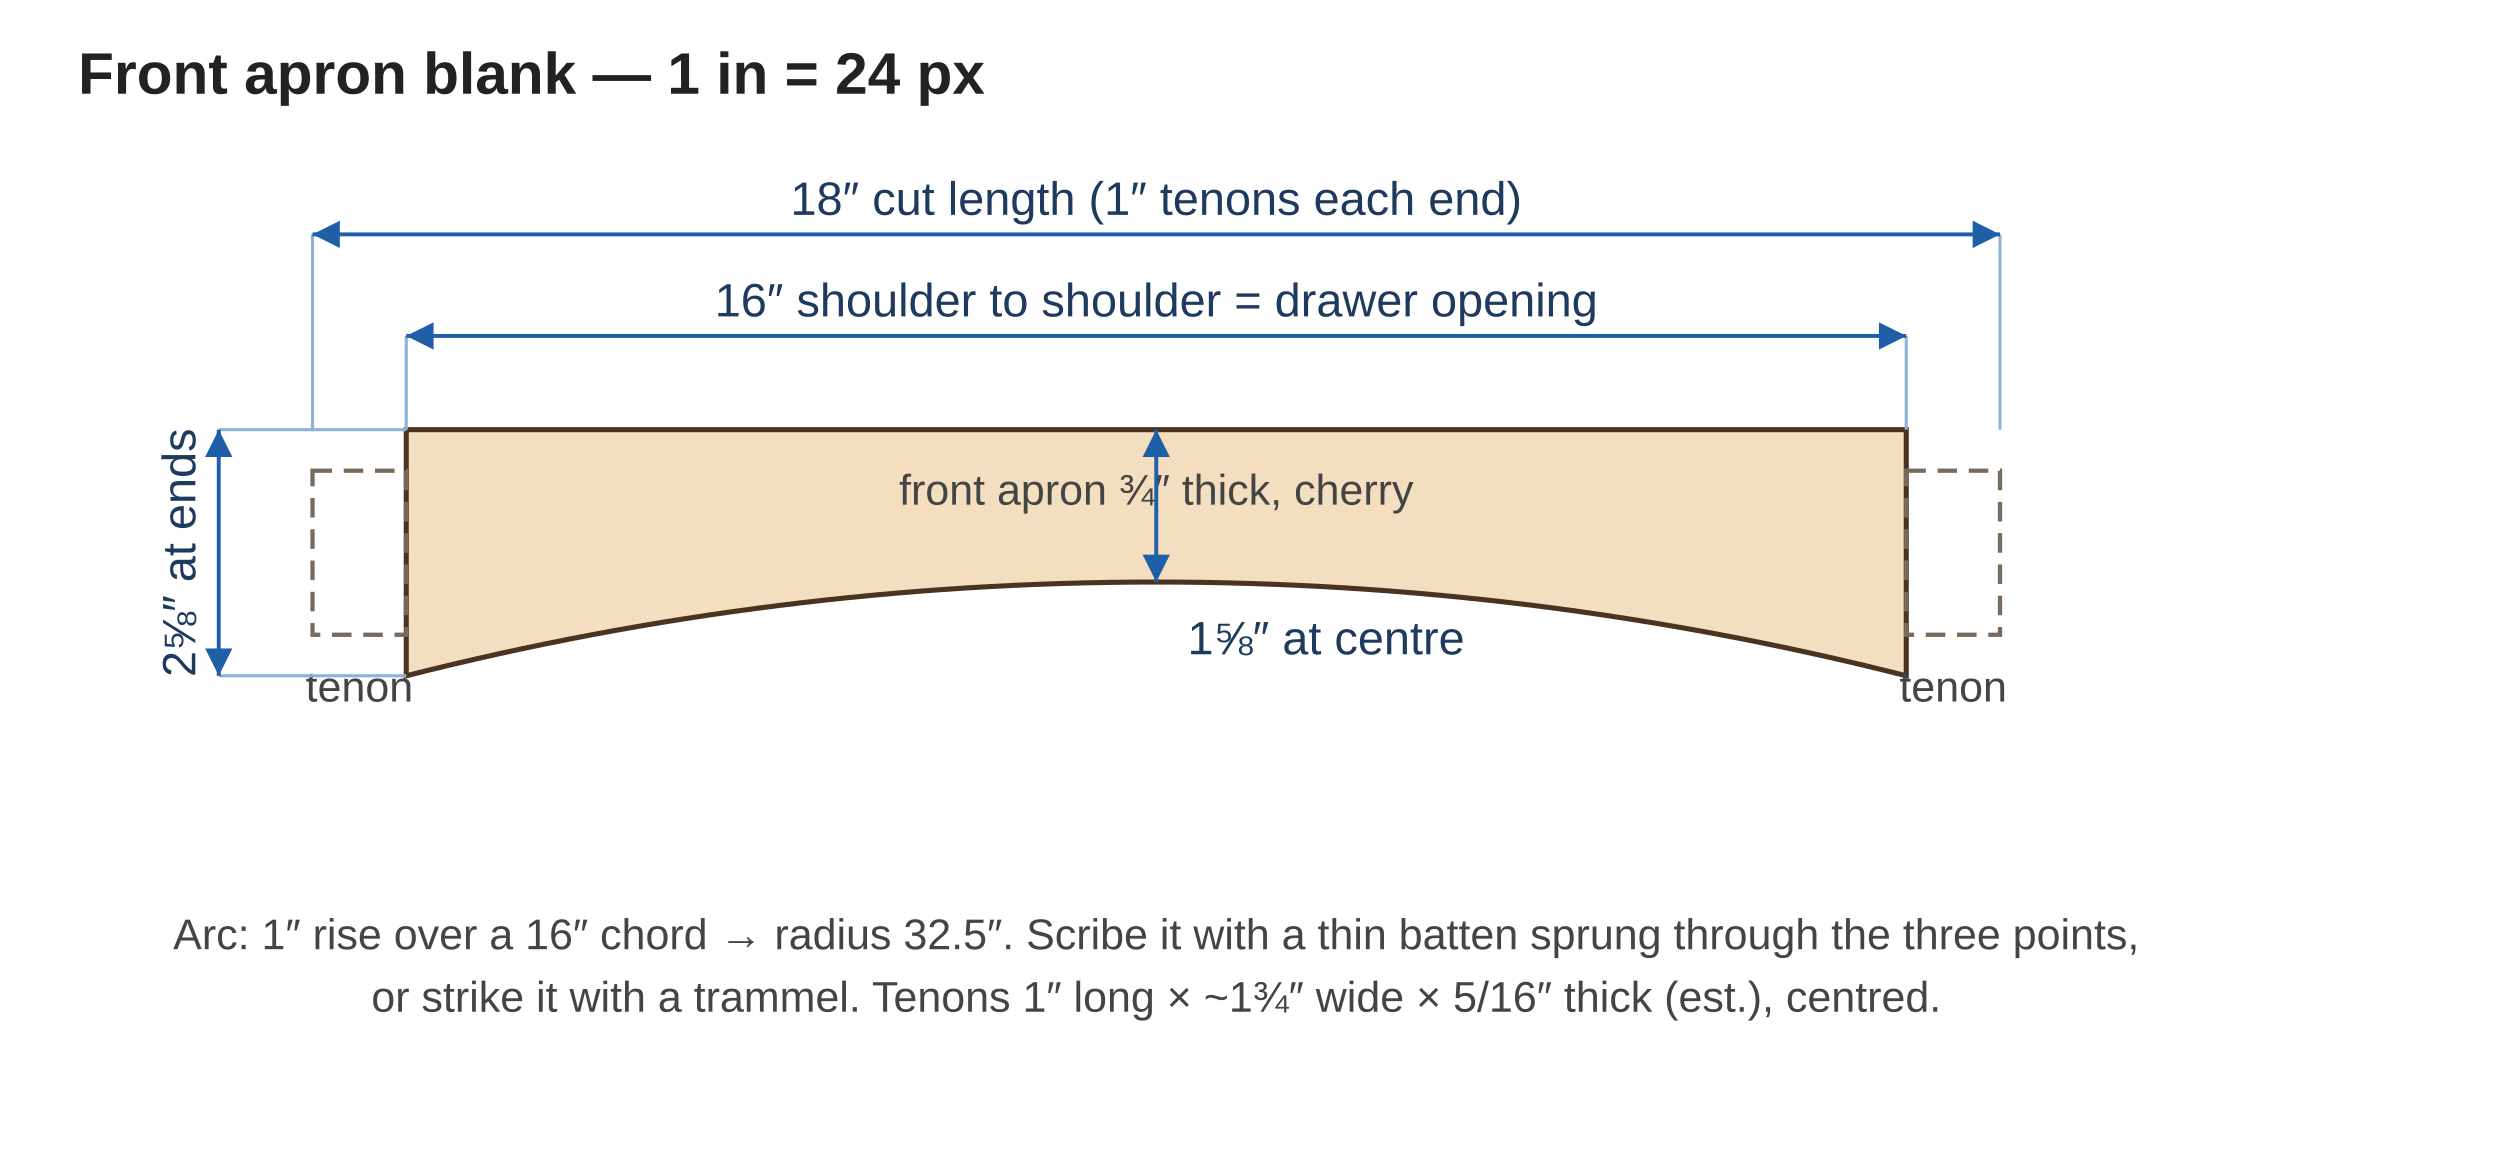
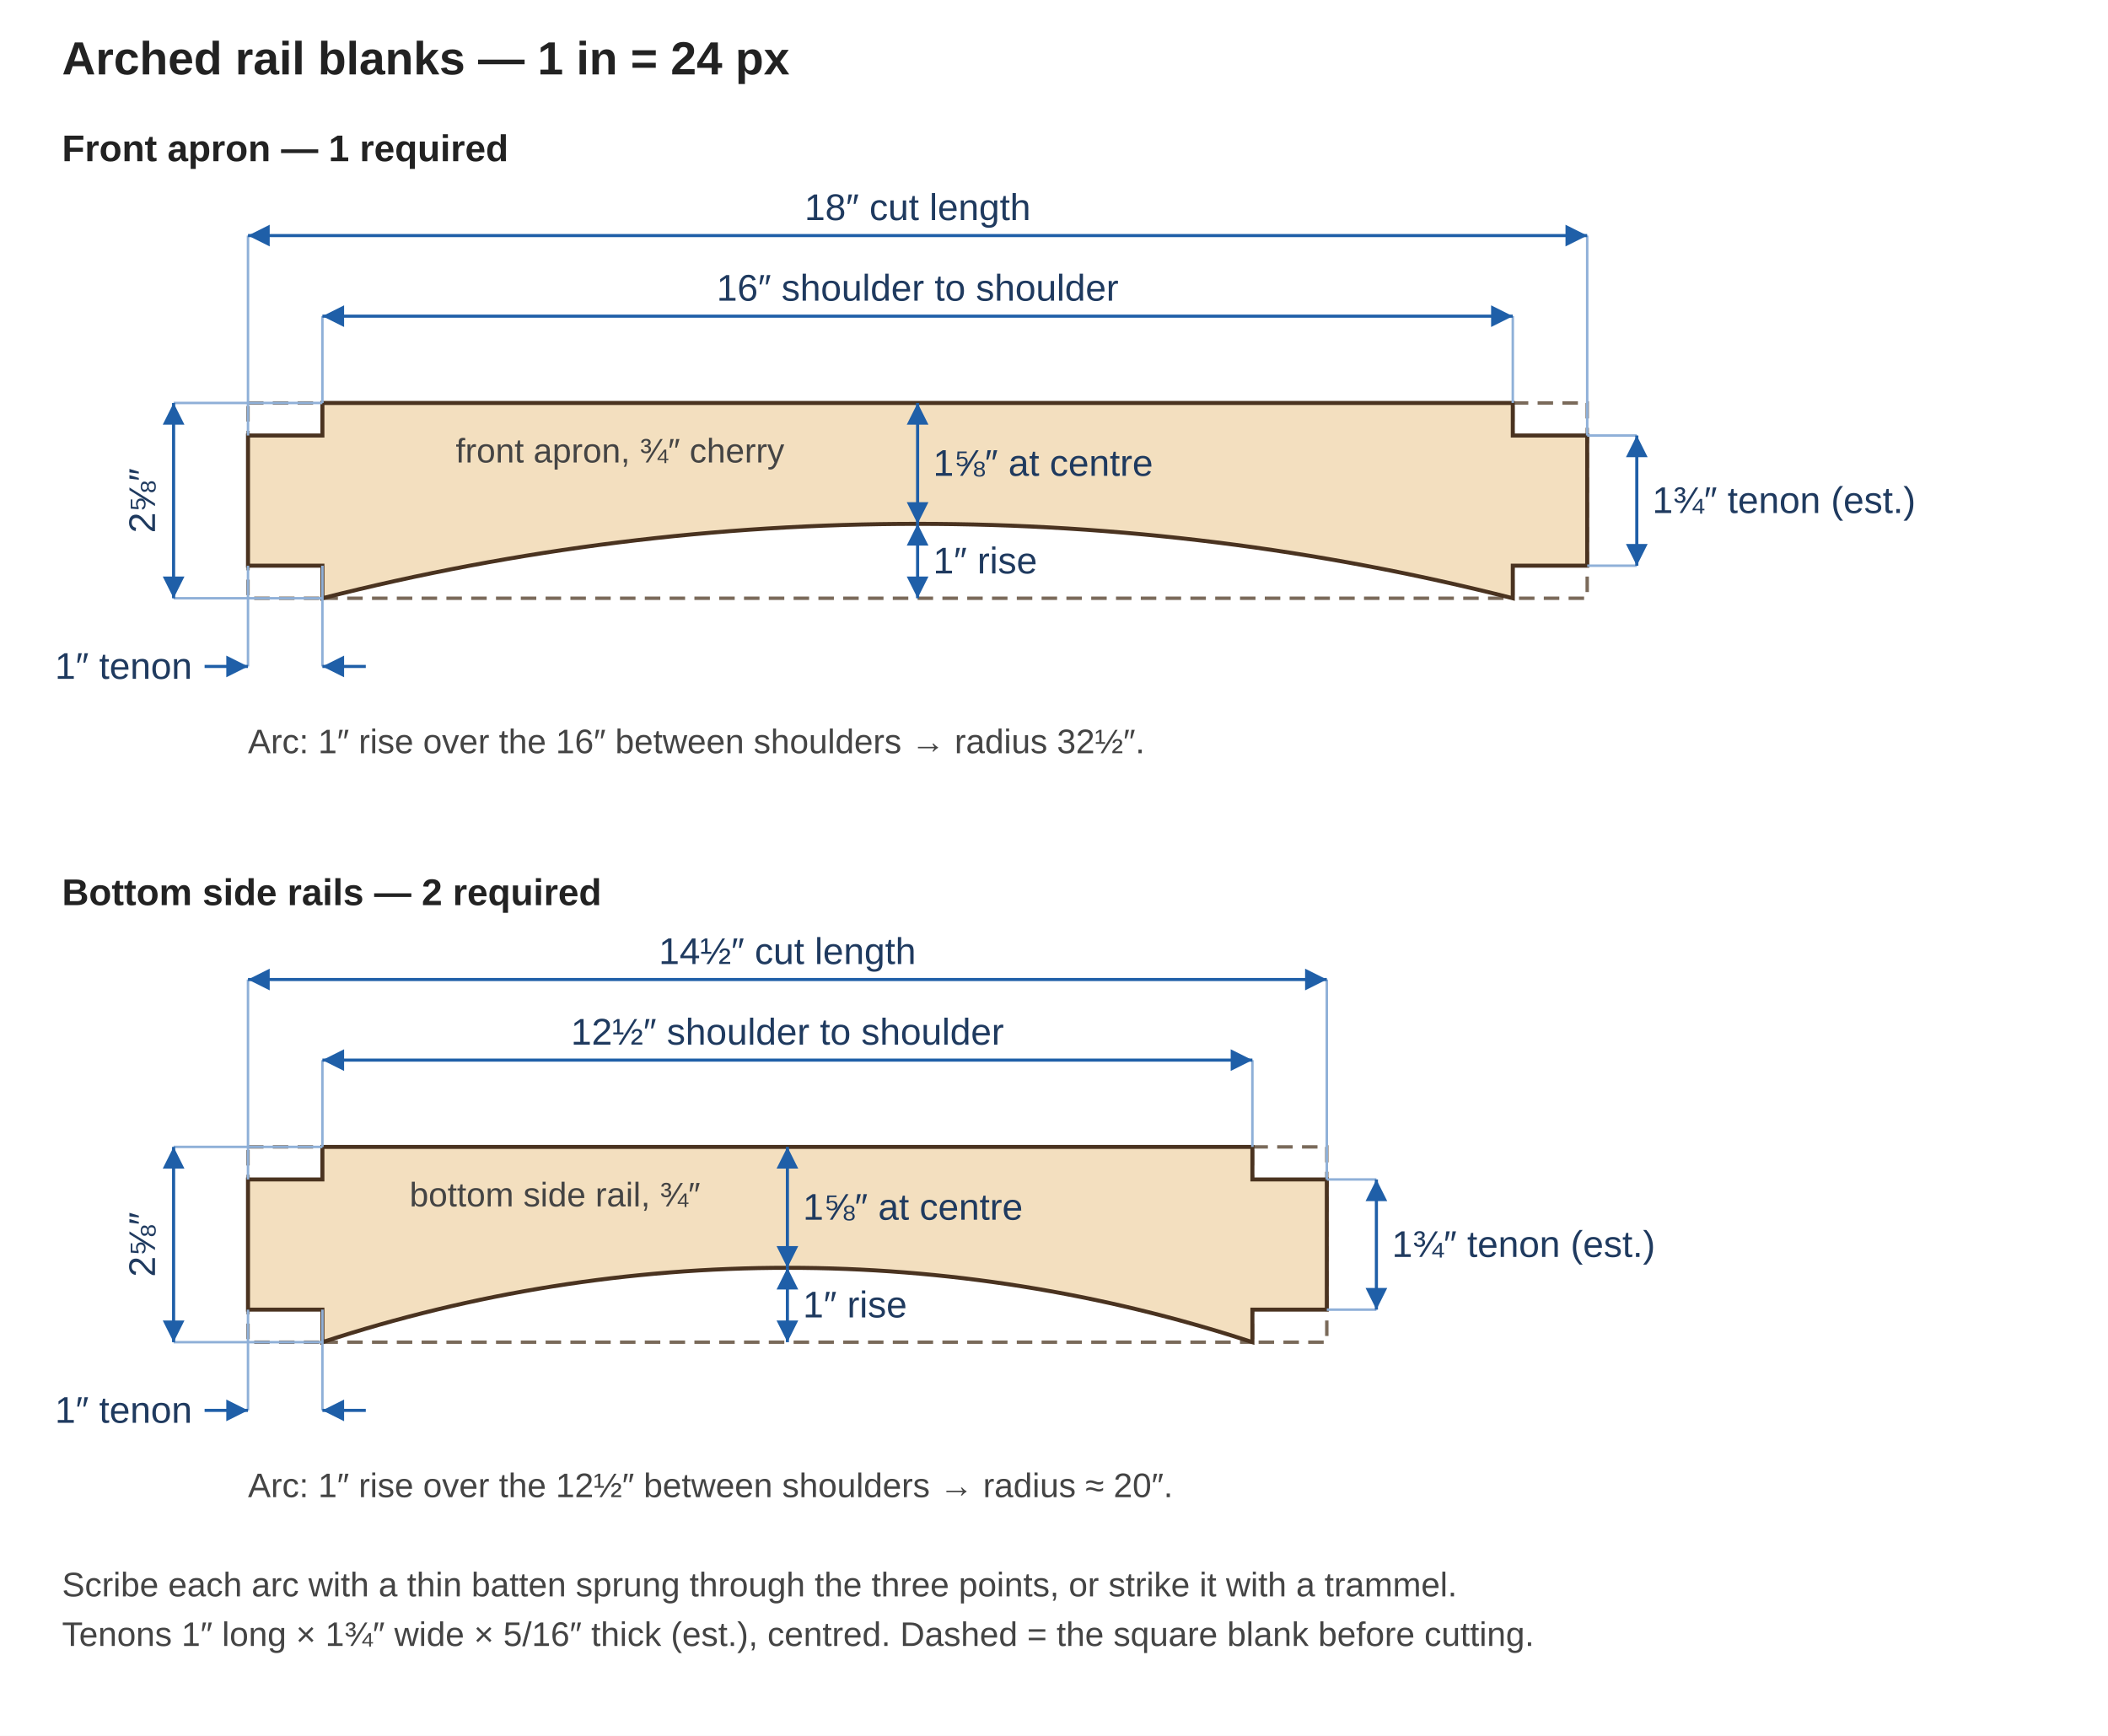
- <svg xmlns="http://www.w3.org/2000/svg" viewBox="0 0 640 300" width="640" height="300" role="img" aria-label="Heartwood Shaker nightstand, front apron blank">
+ <svg xmlns="http://www.w3.org/2000/svg" viewBox="0 0 680 560" width="680" height="560" role="img" aria-label="Heartwood Shaker nightstand, arched rail blanks">
  <style>
  .bg{fill:#fff}
  .wood{fill:#ecd2ac;stroke:#4a3320;stroke-width:1.3;stroke-linejoin:round}
  .leg{fill:#dcb988;stroke:#4a3320;stroke-width:1.3}
  .face{fill:#f3dfbf;stroke:#4a3320;stroke-width:1.3}
  .pull{fill:#5a3b26;stroke:#2b1a0f;stroke-width:1}
  .shelf{fill:#e6c79c;stroke:#4a3320;stroke-width:1.3}
  .hid{fill:none;stroke:#7a6a5a;stroke-width:1.1;stroke-dasharray:5 3}
  .spacer{fill:#cfc3b4;stroke:#6b5b4b;stroke-width:1}
  .floor{stroke:#333;stroke-width:1.6}
  .dim{stroke:#1f5fa8;stroke-width:1;fill:none}
  .ext{stroke:#8fb0d8;stroke-width:.8}
  .t{font:12px 'Helvetica Neue',Arial,sans-serif;fill:#1f3a5f}
  .n{font:11px 'Helvetica Neue',Arial,sans-serif;fill:#444}
  .h{font:600 15px 'Helvetica Neue',Arial,sans-serif;fill:#222}
</style>
  <defs>
    <marker id="a" viewBox="0 0 8 8" refX="8" refY="4" markerWidth="7" markerHeight="7" orient="auto-start-reverse">
      <path d="M0,0 L8,4 L0,8 z" fill="#1f5fa8" />
    </marker>
  </defs>
-   <rect class="bg" width="640" height="300" />
-   <text class="h" x="20.0" y="24.0" text-anchor="start">Front apron blank — 1 in = 24 px</text>
-   <path class="face" d="M104.0,110.0 L488.0,110.0 L488.0,173.0 A780.0,780.0 0 0 0 104.0,173.0 Z" />
-   <rect class="hid" x="80.0" y="120.5" width="24.0" height="42.0" />
-   <rect class="hid" x="488.0" y="120.5" width="24.0" height="42.0" />
-   <text class="n" x="296.0" y="129.2" text-anchor="middle">front apron ¾″ thick, cherry</text>
-   <text class="n" x="92.0" y="179.6" text-anchor="middle">tenon</text>
-   <text class="n" x="500.0" y="179.6" text-anchor="middle">tenon</text>
-   <line class="ext" x1="80.0" y1="60.0" x2="80.0" y2="110.0" />
-   <line class="ext" x1="512.0" y1="60.0" x2="512.0" y2="110.0" />
-   <line class="dim" x1="80.0" y1="60.0" x2="512.0" y2="60.0" marker-start="url(#a)" marker-end="url(#a)" />
-   <text class="t" x="296.0" y="55.0" text-anchor="middle">18″ cut length (1″ tenons each end)</text>
-   <line class="ext" x1="104.0" y1="86.0" x2="104.0" y2="110.0" />
-   <line class="ext" x1="488.0" y1="86.0" x2="488.0" y2="110.0" />
-   <line class="dim" x1="104.0" y1="86.0" x2="488.0" y2="86.0" marker-start="url(#a)" marker-end="url(#a)" />
-   <text class="t" x="296.0" y="81.0" text-anchor="middle">16″ shoulder to shoulder = drawer opening</text>
-   <line class="ext" x1="56.0" y1="110.0" x2="104.0" y2="110.0" />
-   <line class="ext" x1="56.0" y1="173.0" x2="104.0" y2="173.0" />
-   <line class="dim" x1="56.0" y1="110.0" x2="56.0" y2="173.0" marker-start="url(#a)" marker-end="url(#a)" />
-   <text class="t" transform="translate(50.0,141.5) rotate(-90)" text-anchor="middle">2⅝″ at ends</text>
-   <line class="dim" x1="296.0" y1="110.0" x2="296.0" y2="149.0" marker-start="url(#a)" marker-end="url(#a)" />
-   <text class="t" transform="translate(290.0,129.5) rotate(-90)" text-anchor="middle" />
-   <text class="t" x="304.0" y="167.5" text-anchor="start">1⅝″ at centre</text>
-   <text class="n" x="296.0" y="243.0" text-anchor="middle">Arc: 1″ rise over a 16″ chord → radius 32.5″. Scribe it with a thin batten sprung through the three points,</text>
-   <text class="n" x="296.0" y="259.0" text-anchor="middle">or strike it with a trammel. Tenons 1″ long × ~1¾″ wide × 5/16″ thick (est.), centred.</text>
+   <style>
+   .sub{font:600 12px 'Helvetica Neue',Arial,sans-serif;fill:#222}
+ </style>
+   <rect class="bg" width="680" height="560" />
+   <text class="h" x="20.0" y="24.0" text-anchor="start">Arched rail blanks — 1 in = 24 px</text>
+   <text class="sub" x="20.0" y="52.0" text-anchor="start">Front apron — 1 required</text>
+   <rect class="hid" x="80.00" y="130.00" width="24.00" height="63.00" />
+   <rect class="hid" x="488.00" y="130.00" width="24.00" height="63.00" />
+   <line class="hid" x1="104.0" y1="193.0" x2="488.0" y2="193.0" />
+   <path class="face" d="M80.0,140.5 L104.0,140.5 L104.0,130.0 L488.0,130.0 L488.0,140.5 L512.0,140.5 L512.0,182.5 L488.0,182.5 L488.0,193.0 A780.0,780.0 0 0 0 104.0,193.0 L104.0,182.5 L80.0,182.5 Z" />
+   <text class="n" x="200.0" y="149.2" text-anchor="middle">front apron, ¾″ cherry</text>
+   <line class="ext" x1="80.0" y1="76.0" x2="80.0" y2="140.5" />
+   <line class="ext" x1="512.0" y1="76.0" x2="512.0" y2="140.5" />
+   <line class="dim" x1="80.0" y1="76.0" x2="512.0" y2="76.0" marker-start="url(#a)" marker-end="url(#a)" />
+   <text class="t" x="296.0" y="71.0" text-anchor="middle">18″ cut length</text>
+   <line class="ext" x1="104.0" y1="102.0" x2="104.0" y2="130.0" />
+   <line class="ext" x1="488.0" y1="102.0" x2="488.0" y2="130.0" />
+   <line class="dim" x1="104.0" y1="102.0" x2="488.0" y2="102.0" marker-start="url(#a)" marker-end="url(#a)" />
+   <text class="t" x="296.0" y="97.0" text-anchor="middle">16″ shoulder to shoulder</text>
+   <line class="ext" x1="56.0" y1="130.0" x2="104.0" y2="130.0" />
+   <line class="ext" x1="56.0" y1="193.0" x2="104.0" y2="193.0" />
+   <line class="dim" x1="56.0" y1="130.0" x2="56.0" y2="193.0" marker-start="url(#a)" marker-end="url(#a)" />
+   <text class="t" transform="translate(50.0,161.5) rotate(-90)" text-anchor="middle">2⅝″</text>
+   <line class="ext" x1="528.0" y1="140.5" x2="512.0" y2="140.5" />
+   <line class="ext" x1="528.0" y1="182.5" x2="512.0" y2="182.5" />
+   <line class="dim" x1="528.0" y1="140.5" x2="528.0" y2="182.5" marker-start="url(#a)" marker-end="url(#a)" />
+   <text class="t" x="533.0" y="165.5" text-anchor="start">1¾″ tenon (est.)</text>
+   <line class="ext" x1="80.0" y1="215.0" x2="80.0" y2="182.5" />
+   <line class="ext" x1="104.0" y1="215.0" x2="104.0" y2="182.5" />
+   <line class="dim" x1="66.0" y1="215.0" x2="80.0" y2="215.0" marker-end="url(#a)" />
+   <line class="dim" x1="118.0" y1="215.0" x2="104.0" y2="215.0" marker-end="url(#a)" />
+   <text class="t" x="62.0" y="219.0" text-anchor="end">1″ tenon</text>
+   <line class="dim" x1="296.0" y1="130.0" x2="296.0" y2="169.0" marker-start="url(#a)" marker-end="url(#a)" />
+   <text class="t" x="301.0" y="153.5" text-anchor="start">1⅝″ at centre</text>
+   <line class="dim" x1="296.0" y1="169.0" x2="296.0" y2="193.0" marker-start="url(#a)" marker-end="url(#a)" />
+   <text class="t" x="301.0" y="185.0" text-anchor="start">1″ rise</text>
+   <text class="n" x="80.0" y="243.0" text-anchor="start">Arc: 1″ rise over the 16″ between shoulders → radius 32½″.</text>
+   <text class="sub" x="20.0" y="292.0" text-anchor="start">Bottom side rails — 2 required</text>
+   <rect class="hid" x="80.00" y="370.00" width="24.00" height="63.00" />
+   <rect class="hid" x="404.00" y="370.00" width="24.00" height="63.00" />
+   <line class="hid" x1="104.0" y1="433.0" x2="404.0" y2="433.0" />
+   <path class="face" d="M80.0,380.5 L104.0,380.5 L104.0,370.0 L404.0,370.0 L404.0,380.5 L428.0,380.5 L428.0,422.5 L404.0,422.5 L404.0,433.0 A480.8,480.8 0 0 0 104.0,433.0 L104.0,422.5 L80.0,422.5 Z" />
+   <text class="n" x="179.0" y="389.2" text-anchor="middle">bottom side rail, ¾″</text>
+   <line class="ext" x1="80.0" y1="316.0" x2="80.0" y2="380.5" />
+   <line class="ext" x1="428.0" y1="316.0" x2="428.0" y2="380.5" />
+   <line class="dim" x1="80.0" y1="316.0" x2="428.0" y2="316.0" marker-start="url(#a)" marker-end="url(#a)" />
+   <text class="t" x="254.0" y="311.0" text-anchor="middle">14½″ cut length</text>
+   <line class="ext" x1="104.0" y1="342.0" x2="104.0" y2="370.0" />
+   <line class="ext" x1="404.0" y1="342.0" x2="404.0" y2="370.0" />
+   <line class="dim" x1="104.0" y1="342.0" x2="404.0" y2="342.0" marker-start="url(#a)" marker-end="url(#a)" />
+   <text class="t" x="254.0" y="337.0" text-anchor="middle">12½″ shoulder to shoulder</text>
+   <line class="ext" x1="56.0" y1="370.0" x2="104.0" y2="370.0" />
+   <line class="ext" x1="56.0" y1="433.0" x2="104.0" y2="433.0" />
+   <line class="dim" x1="56.0" y1="370.0" x2="56.0" y2="433.0" marker-start="url(#a)" marker-end="url(#a)" />
+   <text class="t" transform="translate(50.0,401.5) rotate(-90)" text-anchor="middle">2⅝″</text>
+   <line class="ext" x1="444.0" y1="380.5" x2="428.0" y2="380.5" />
+   <line class="ext" x1="444.0" y1="422.5" x2="428.0" y2="422.5" />
+   <line class="dim" x1="444.0" y1="380.5" x2="444.0" y2="422.5" marker-start="url(#a)" marker-end="url(#a)" />
+   <text class="t" x="449.0" y="405.5" text-anchor="start">1¾″ tenon (est.)</text>
+   <line class="ext" x1="80.0" y1="455.0" x2="80.0" y2="422.5" />
+   <line class="ext" x1="104.0" y1="455.0" x2="104.0" y2="422.5" />
+   <line class="dim" x1="66.0" y1="455.0" x2="80.0" y2="455.0" marker-end="url(#a)" />
+   <line class="dim" x1="118.0" y1="455.0" x2="104.0" y2="455.0" marker-end="url(#a)" />
+   <text class="t" x="62.0" y="459.0" text-anchor="end">1″ tenon</text>
+   <line class="dim" x1="254.0" y1="370.0" x2="254.0" y2="409.0" marker-start="url(#a)" marker-end="url(#a)" />
+   <text class="t" x="259.0" y="393.5" text-anchor="start">1⅝″ at centre</text>
+   <line class="dim" x1="254.0" y1="409.0" x2="254.0" y2="433.0" marker-start="url(#a)" marker-end="url(#a)" />
+   <text class="t" x="259.0" y="425.0" text-anchor="start">1″ rise</text>
+   <text class="n" x="80.0" y="483.0" text-anchor="start">Arc: 1″ rise over the 12½″ between shoulders → radius ≈ 20″.</text>
+   <text class="n" x="20.0" y="515.0" text-anchor="start">Scribe each arc with a thin batten sprung through the three points, or strike it with a trammel.</text>
+   <text class="n" x="20.0" y="531.0" text-anchor="start">Tenons 1″ long × 1¾″ wide × 5/16″ thick (est.), centred. Dashed = the square blank before cutting.</text>
</svg>
